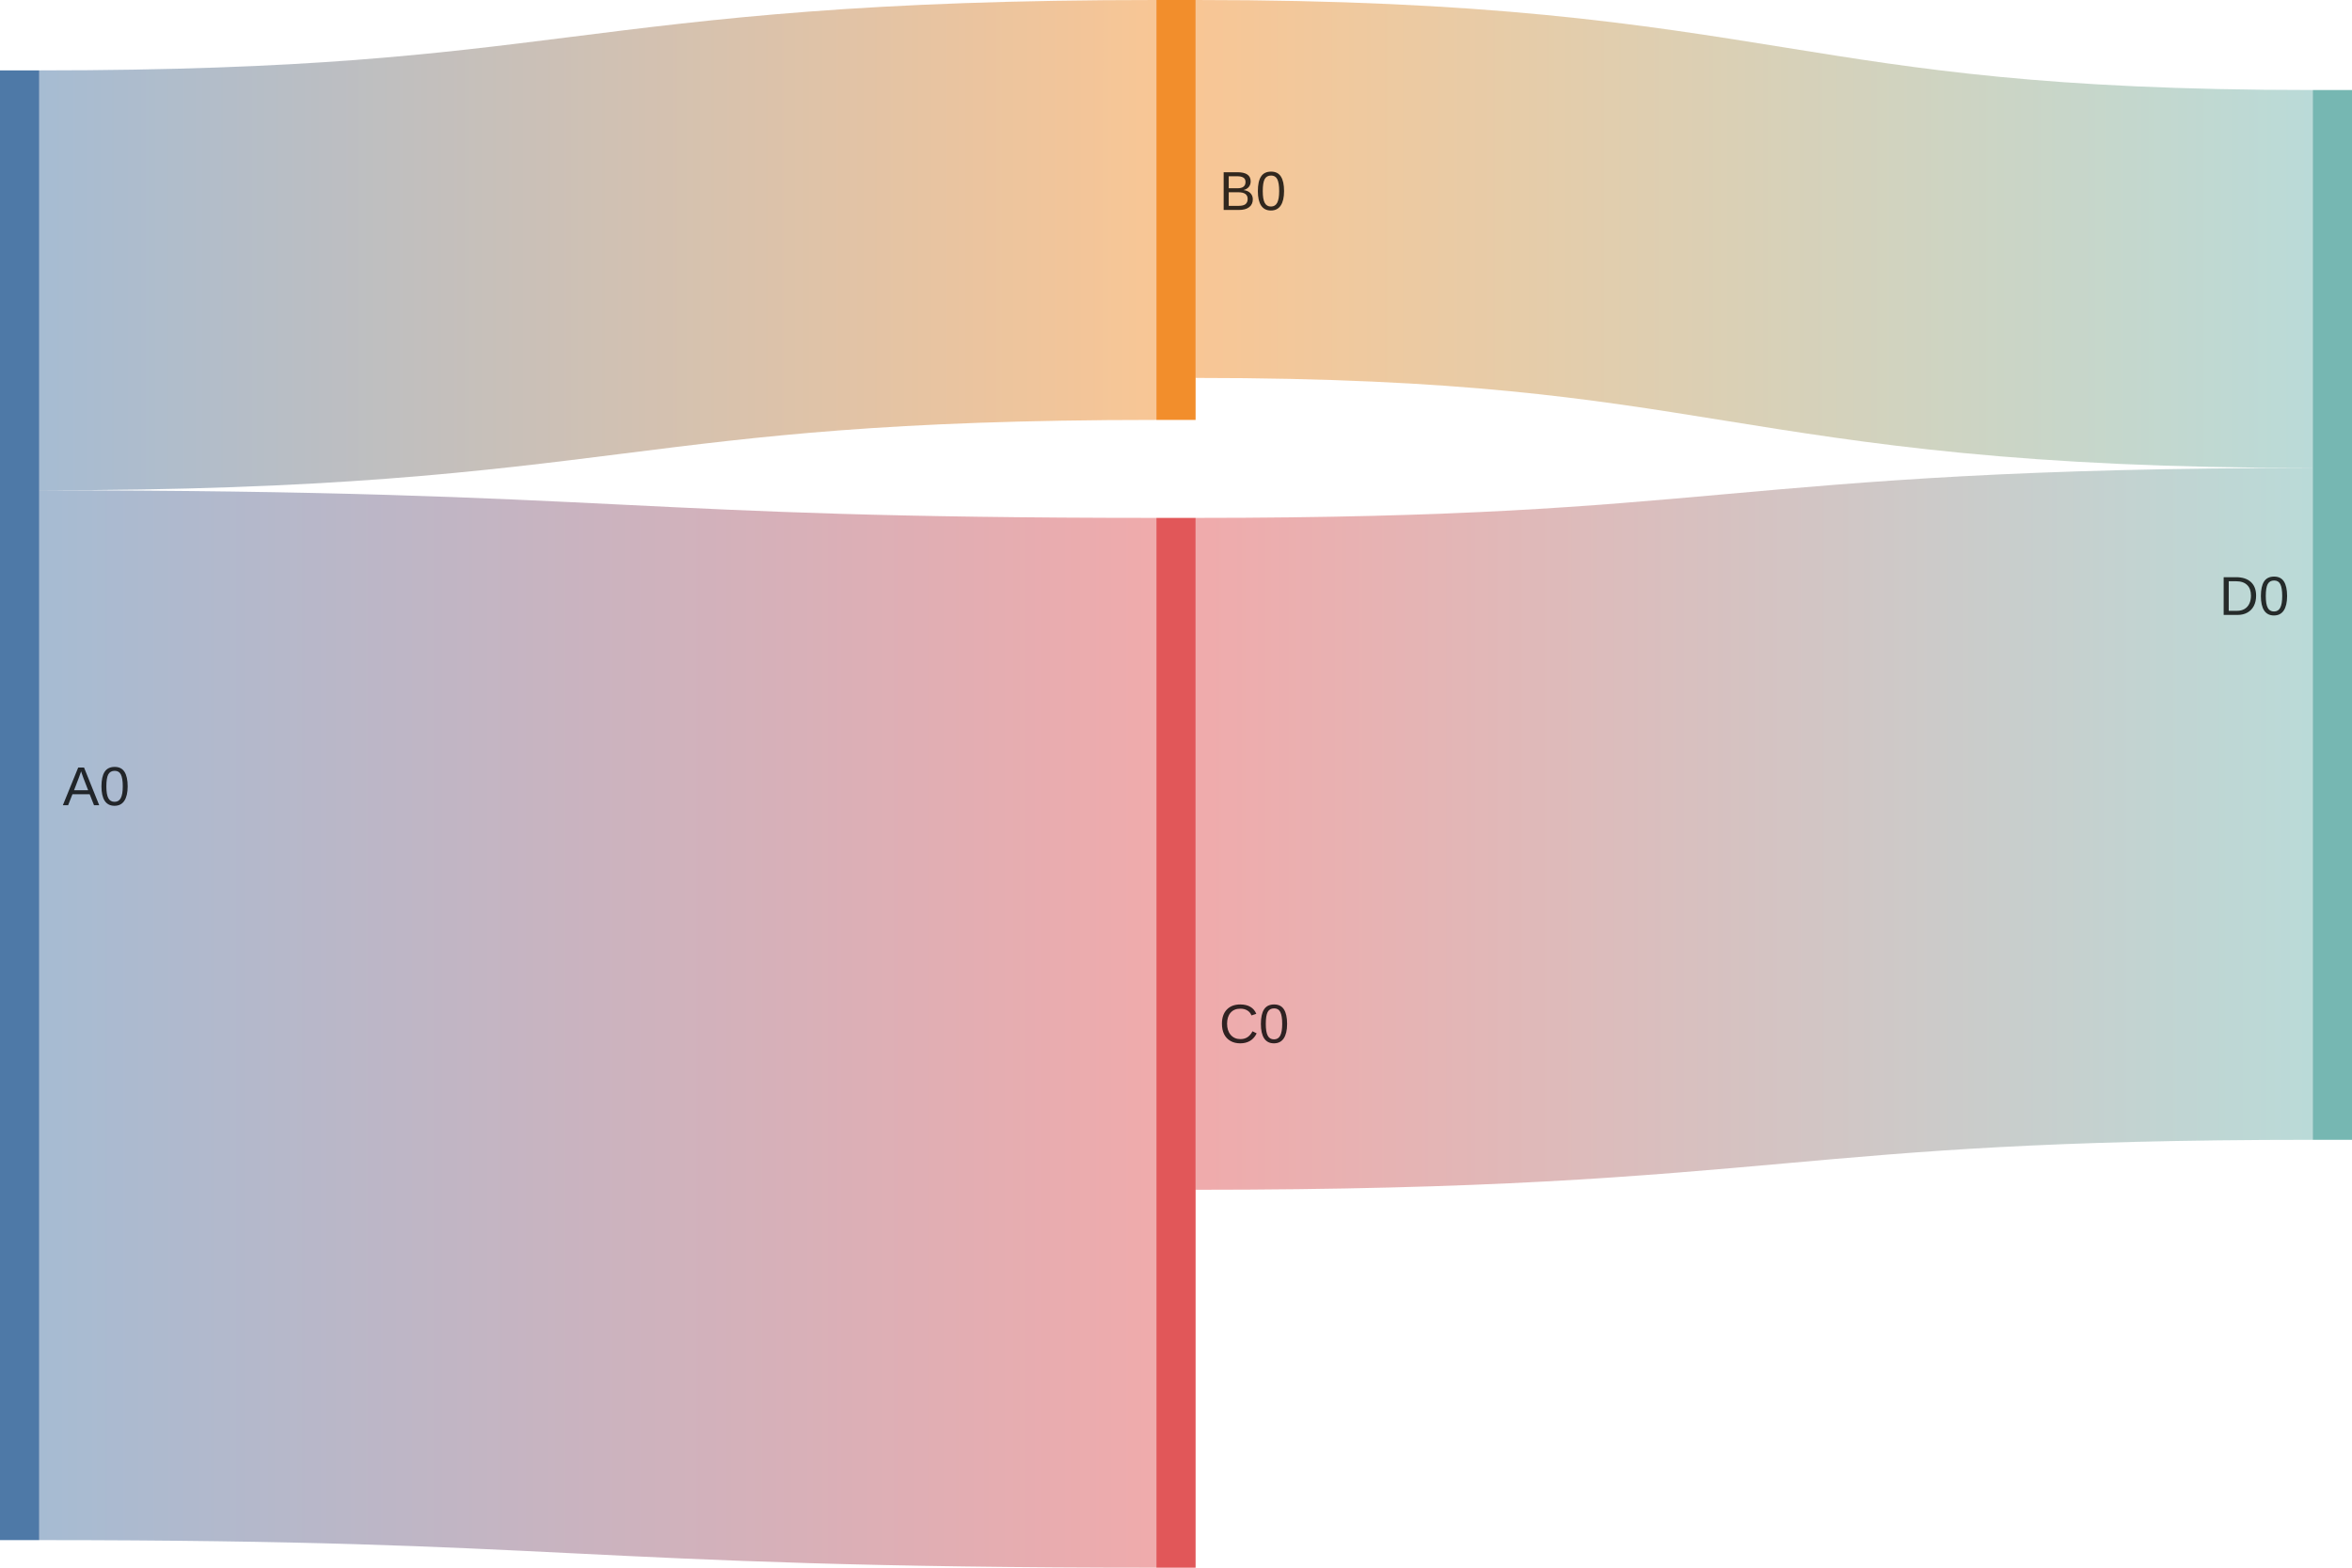
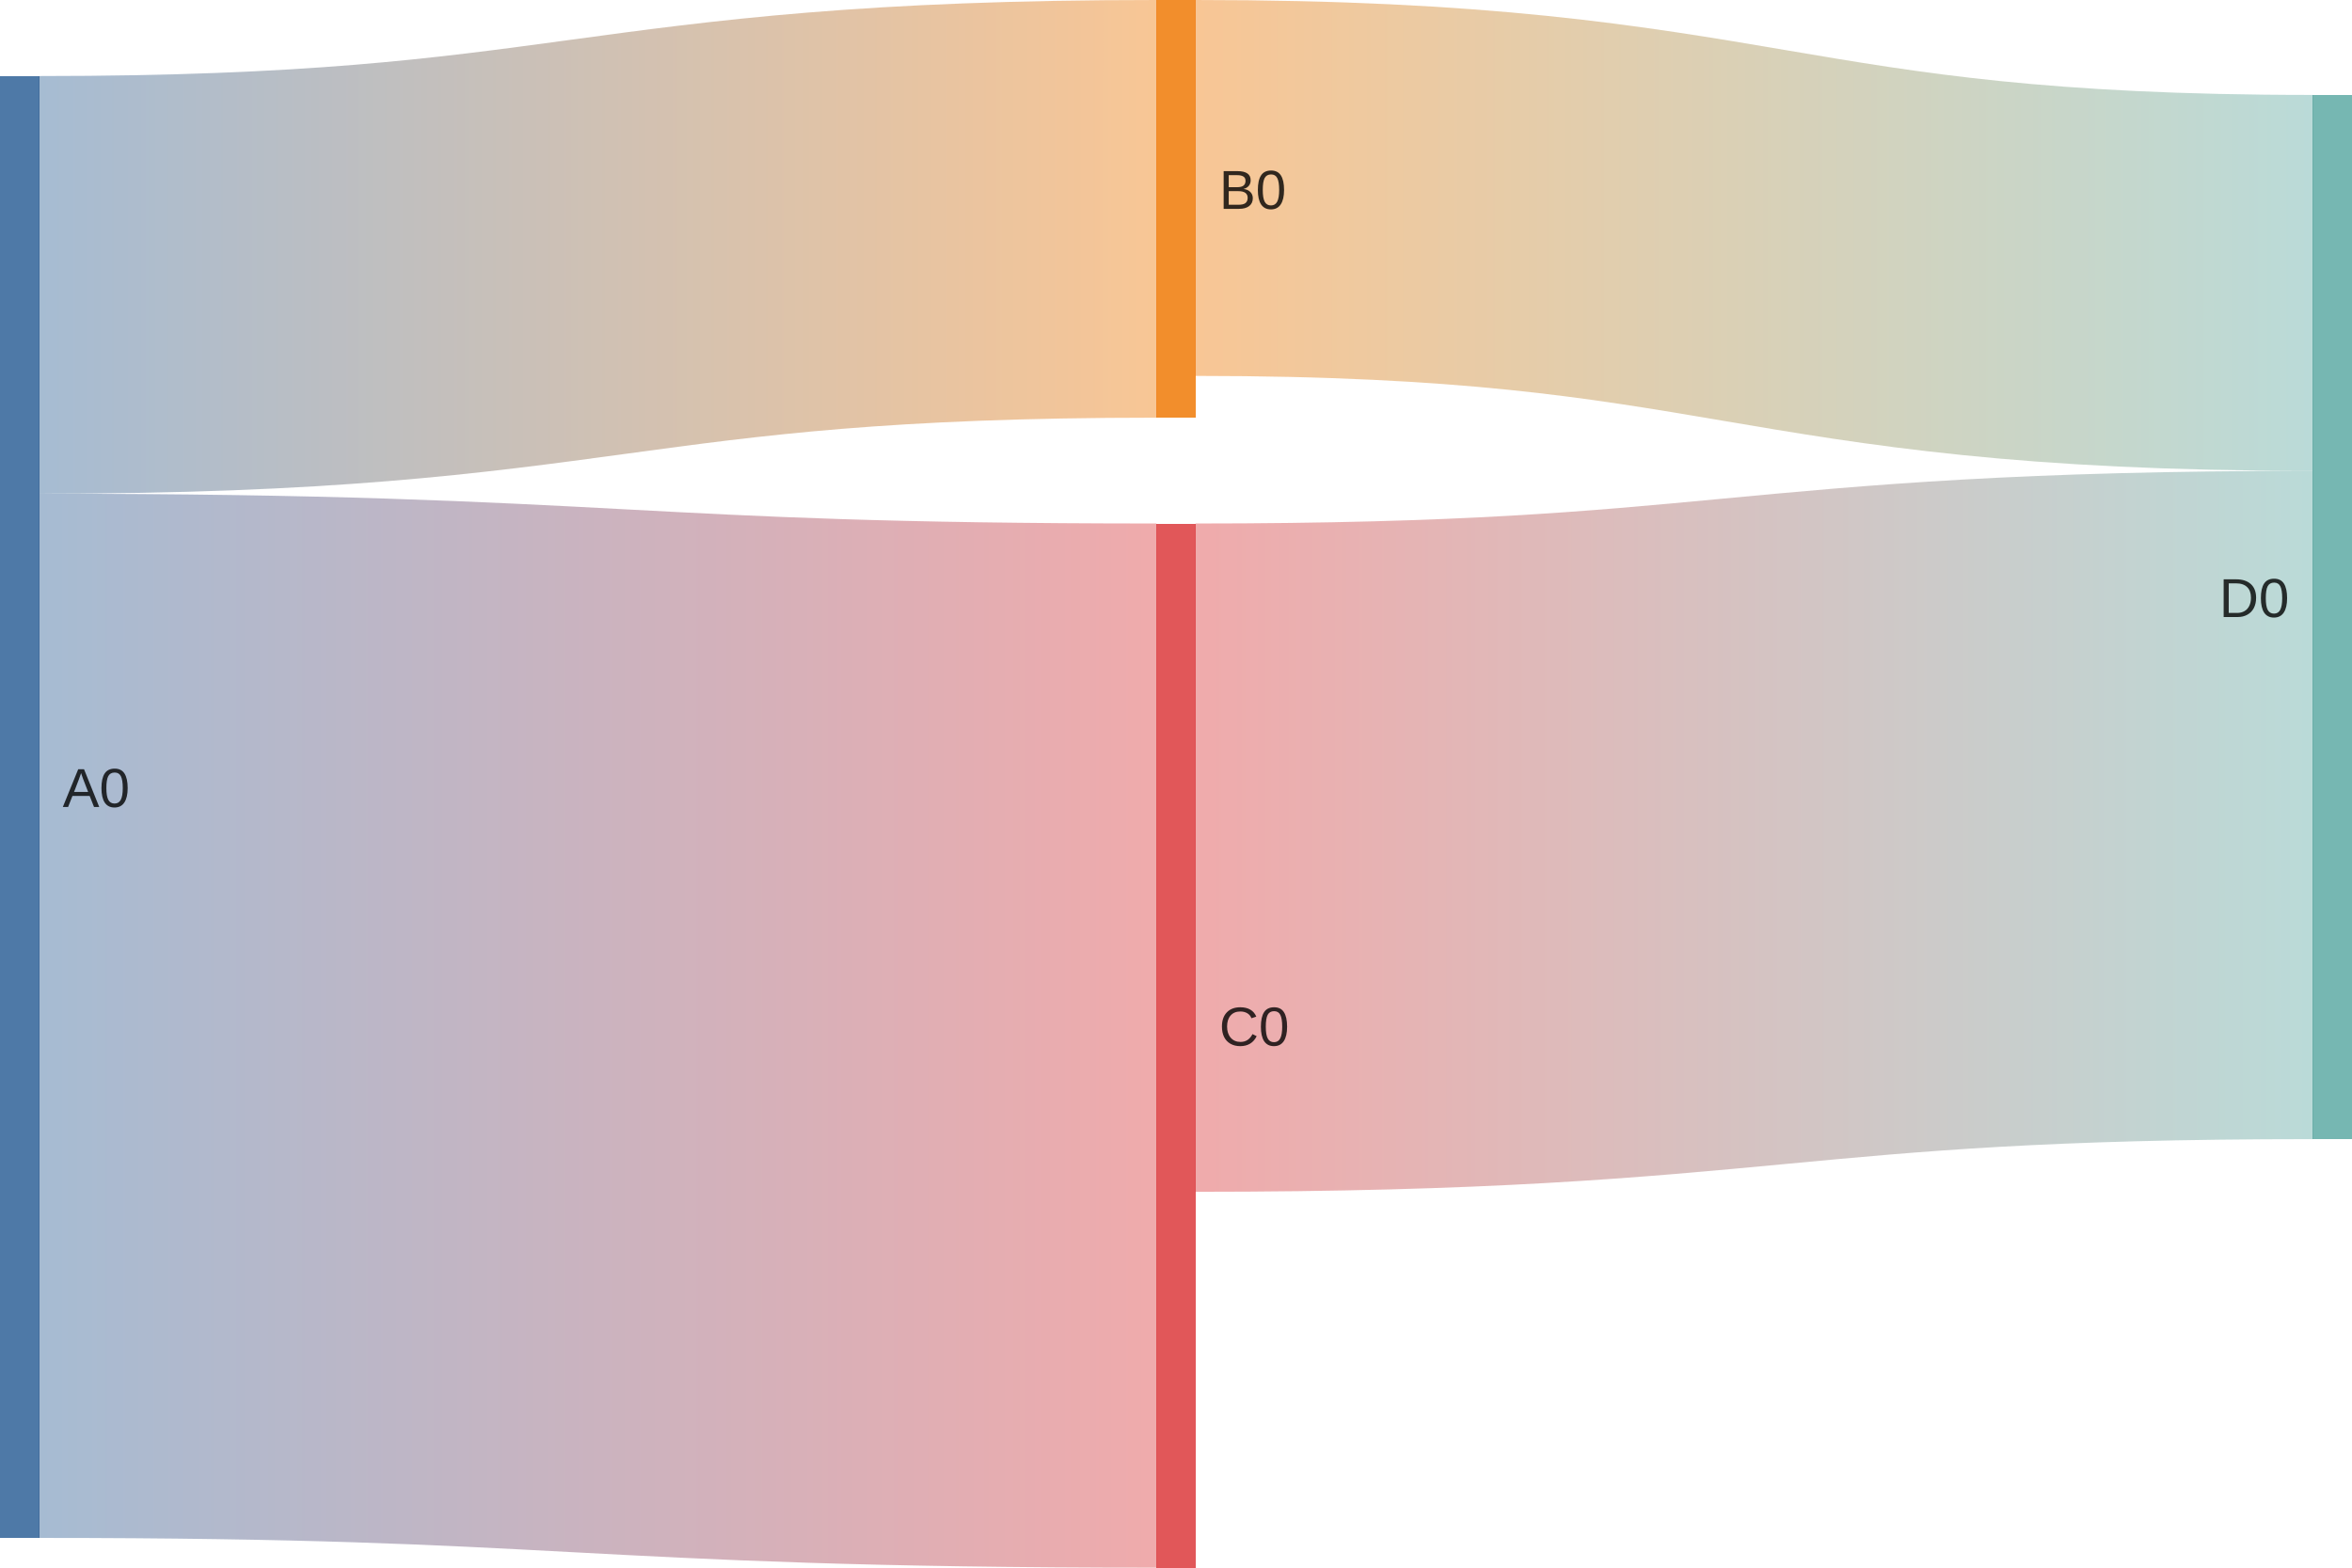
- <svg xmlns="http://www.w3.org/2000/svg" id="stress_sankey_batch1_small_values_and_precision_009" width="100%" style="max-width: 600px; background-color: white;" viewBox="0 2.042810365310288e-14 600 400" role="graphics-document document" aria-roledescription="sankey">
-   <style>#stress_sankey_batch1_small_values_and_precision_009{font-family:"trebuchet ms",verdana,arial,sans-serif;font-size:16px;fill:#333;}@keyframes edge-animation-frame{from{stroke-dashoffset:0;}}@keyframes dash{to{stroke-dashoffset:0;}}#stress_sankey_batch1_small_values_and_precision_009 .edge-animation-slow{stroke-dasharray:9,5!important;stroke-dashoffset:900;animation:dash 50s linear infinite;stroke-linecap:round;}#stress_sankey_batch1_small_values_and_precision_009 .edge-animation-fast{stroke-dasharray:9,5!important;stroke-dashoffset:900;animation:dash 20s linear infinite;stroke-linecap:round;}#stress_sankey_batch1_small_values_and_precision_009 .error-icon{fill:#552222;}#stress_sankey_batch1_small_values_and_precision_009 .error-text{fill:#552222;stroke:#552222;}#stress_sankey_batch1_small_values_and_precision_009 .edge-thickness-normal{stroke-width:1px;}#stress_sankey_batch1_small_values_and_precision_009 .edge-thickness-thick{stroke-width:3.5px;}#stress_sankey_batch1_small_values_and_precision_009 .edge-pattern-solid{stroke-dasharray:0;}#stress_sankey_batch1_small_values_and_precision_009 .edge-thickness-invisible{stroke-width:0;fill:none;}#stress_sankey_batch1_small_values_and_precision_009 .edge-pattern-dashed{stroke-dasharray:3;}#stress_sankey_batch1_small_values_and_precision_009 .edge-pattern-dotted{stroke-dasharray:2;}#stress_sankey_batch1_small_values_and_precision_009 .marker{fill:#333333;stroke:#333333;}#stress_sankey_batch1_small_values_and_precision_009 .marker.cross{stroke:#333333;}#stress_sankey_batch1_small_values_and_precision_009 svg{font-family:"trebuchet ms",verdana,arial,sans-serif;font-size:16px;}#stress_sankey_batch1_small_values_and_precision_009 p{margin:0;}#stress_sankey_batch1_small_values_and_precision_009 .label{font-family:"trebuchet ms",verdana,arial,sans-serif;}#stress_sankey_batch1_small_values_and_precision_009 :root{--mermaid-font-family:"trebuchet ms",verdana,arial,sans-serif;}</style>
+ <svg xmlns="http://www.w3.org/2000/svg" id="stress_sankey_batch1_small_values_and_precision_009" width="100%" style="max-width: 600px; background-color: white;" viewBox="0 5.062616653477535e-14 600 400" role="graphics-document document" aria-roledescription="sankey">
+   <style>#stress_sankey_batch1_small_values_and_precision_009{font-family:"trebuchet ms",verdana,arial,sans-serif;font-size:16px;fill:#333;}@keyframes edge-animation-frame{from{stroke-dashoffset:0;}}@keyframes dash{to{stroke-dashoffset:0;}}#stress_sankey_batch1_small_values_and_precision_009 .edge-animation-slow{stroke-dasharray:9,5!important;stroke-dashoffset:900;animation:dash 50s linear infinite;stroke-linecap:round;}#stress_sankey_batch1_small_values_and_precision_009 .edge-animation-fast{stroke-dasharray:9,5!important;stroke-dashoffset:900;animation:dash 20s linear infinite;stroke-linecap:round;}#stress_sankey_batch1_small_values_and_precision_009 .error-icon{fill:#552222;}#stress_sankey_batch1_small_values_and_precision_009 .error-text{fill:#552222;stroke:#552222;}#stress_sankey_batch1_small_values_and_precision_009 .edge-thickness-normal{stroke-width:1px;}#stress_sankey_batch1_small_values_and_precision_009 .edge-thickness-thick{stroke-width:3.5px;}#stress_sankey_batch1_small_values_and_precision_009 .edge-pattern-solid{stroke-dasharray:0;}#stress_sankey_batch1_small_values_and_precision_009 .edge-thickness-invisible{stroke-width:0;fill:none;}#stress_sankey_batch1_small_values_and_precision_009 .edge-pattern-dashed{stroke-dasharray:3;}#stress_sankey_batch1_small_values_and_precision_009 .edge-pattern-dotted{stroke-dasharray:2;}#stress_sankey_batch1_small_values_and_precision_009 .marker{fill:#333333;stroke:#333333;}#stress_sankey_batch1_small_values_and_precision_009 .marker.cross{stroke:#333333;}#stress_sankey_batch1_small_values_and_precision_009 svg{font-family:"trebuchet ms",verdana,arial,sans-serif;font-size:16px;}#stress_sankey_batch1_small_values_and_precision_009 p{margin:0;}#stress_sankey_batch1_small_values_and_precision_009 .label{font-family:"trebuchet ms",verdana,arial,sans-serif;}#stress_sankey_batch1_small_values_and_precision_009 .node-labels{font-family:"trebuchet ms",verdana,arial,sans-serif;}#stress_sankey_batch1_small_values_and_precision_009 .sankey-label-bg{stroke:#ECECFF;stroke-width:4px;stroke-linejoin:round;paint-order:stroke;}#stress_sankey_batch1_small_values_and_precision_009 .sankey-label-fg{fill:#333;}#stress_sankey_batch1_small_values_and_precision_009 .node rect{shape-rendering:crispEdges;}#stress_sankey_batch1_small_values_and_precision_009 .link{fill:none;stroke-opacity:0.5;mix-blend-mode:multiply;}#stress_sankey_batch1_small_values_and_precision_009 .node .neo-node{stroke:#9370DB;}#stress_sankey_batch1_small_values_and_precision_009 [data-look="neo"].node rect,#stress_sankey_batch1_small_values_and_precision_009 [data-look="neo"].cluster rect,#stress_sankey_batch1_small_values_and_precision_009 [data-look="neo"].node polygon{stroke:#9370DB;filter:drop-shadow(1px 2px 2px rgba(185, 185, 185, 1));}#stress_sankey_batch1_small_values_and_precision_009 [data-look="neo"].node path{stroke:#9370DB;stroke-width:1px;}#stress_sankey_batch1_small_values_and_precision_009 [data-look="neo"].node .outer-path{filter:drop-shadow(1px 2px 2px rgba(185, 185, 185, 1));}#stress_sankey_batch1_small_values_and_precision_009 [data-look="neo"].node .neo-line path{stroke:#9370DB;filter:none;}#stress_sankey_batch1_small_values_and_precision_009 [data-look="neo"].node circle{stroke:#9370DB;filter:drop-shadow(1px 2px 2px rgba(185, 185, 185, 1));}#stress_sankey_batch1_small_values_and_precision_009 [data-look="neo"].node circle .state-start{fill:#000000;}#stress_sankey_batch1_small_values_and_precision_009 [data-look="neo"].icon-shape .icon{fill:#9370DB;filter:drop-shadow(1px 2px 2px rgba(185, 185, 185, 1));}#stress_sankey_batch1_small_values_and_precision_009 [data-look="neo"].icon-shape .icon-neo path{stroke:#9370DB;filter:drop-shadow(1px 2px 2px rgba(185, 185, 185, 1));}#stress_sankey_batch1_small_values_and_precision_009 :root{--mermaid-font-family:"trebuchet ms",verdana,arial,sans-serif;}</style>
  <g />
  <g class="nodes">
-     <g class="node" id="node-1" transform="translate(0,17.96204)" x="0" y="17.962">
-       <rect height="375" width="10" fill="#4e79a7" />
+     <g class="node" id="node-1" transform="translate(0,19.40181)" x="0" y="19.402">
+       <rect height="373" width="10" fill="#4e79a7" />
    </g>
-     <g class="node" id="node-2" transform="translate(295,2.042810365310288e-14)" x="295" y="2.042810365310288e-14">
-       <rect height="107.143" width="10" fill="#f28e2c" />
+     <g class="node" id="node-2" transform="translate(295,5.062616992290714e-14)" x="295" y="5.062616992290714e-14">
+       <rect height="106.571" width="10" fill="#f28e2c" />
    </g>
-     <g class="node" id="node-3" transform="translate(295,132.1429)" x="295" y="132.143">
-       <rect height="267.857" width="10" fill="#e15759" />
+     <g class="node" id="node-3" transform="translate(295,133.5714)" x="295" y="133.571">
+       <rect height="266.429" width="10" fill="#e15759" />
    </g>
-     <g class="node" id="node-4" transform="translate(590,22.9688)" x="590" y="22.969">
-       <rect height="267.857" width="10" fill="#76b7b2" />
+     <g class="node" id="node-4" transform="translate(590,24.22189)" x="590" y="24.222">
+       <rect height="266.429" width="10" fill="#76b7b2" />
    </g>
  </g>
  <g class="node-labels" font-size="14">
-     <text x="16" y="205.462" dy="0em" text-anchor="start">A
+     <text x="16" y="205.902" dy="0em" text-anchor="start">A
0</text>
-     <text x="311" y="53.571" dy="0em" text-anchor="start">B
+     <text x="311" y="53.286" dy="0em" text-anchor="start">B
0</text>
-     <text x="311" y="266.071" dy="0em" text-anchor="start">C
+     <text x="311" y="266.786" dy="0em" text-anchor="start">C
0</text>
-     <text x="584" y="156.897" dy="0em" text-anchor="end">D
+     <text x="584" y="157.436" dy="0em" text-anchor="end">D
0</text>
  </g>
  <g class="links" fill="none" stroke-opacity="0.5">
    <g class="link" style="mix-blend-mode: multiply;">
      <linearGradient id="linearGradient-5" gradientUnits="userSpaceOnUse" x1="10" x2="295">
        <stop offset="0%" stop-color="#4e79a7" />
        <stop offset="100%" stop-color="#f28e2c" />
      </linearGradient>
-       <path d="M10,71.533C152.5,71.533,152.5,53.571,295,53.571" stroke="url(#linearGradient-5)" stroke-width="107.143" />
+       <path d="M10,72.688C152.5,72.688,152.5,53.286,295,53.286" stroke="url(#linearGradient-5)" stroke-width="106.571" />
    </g>
    <g class="link" style="mix-blend-mode: multiply;">
      <linearGradient id="linearGradient-6" gradientUnits="userSpaceOnUse" x1="10" x2="295">
        <stop offset="0%" stop-color="#4e79a7" />
        <stop offset="100%" stop-color="#e15759" />
      </linearGradient>
-       <path d="M10,259.033C152.5,259.033,152.5,266.071,295,266.071" stroke="url(#linearGradient-6)" stroke-width="267.857" />
+       <path d="M10,259.188C152.5,259.188,152.5,266.786,295,266.786" stroke="url(#linearGradient-6)" stroke-width="266.429" />
    </g>
    <g class="link" style="mix-blend-mode: multiply;">
      <linearGradient id="linearGradient-7" gradientUnits="userSpaceOnUse" x1="305" x2="590">
        <stop offset="0%" stop-color="#f28e2c" />
        <stop offset="100%" stop-color="#76b7b2" />
      </linearGradient>
-       <path d="M305,48.214C447.5,48.214,447.5,71.183,590,71.183" stroke="url(#linearGradient-7)" stroke-width="96.429" />
+       <path d="M305,47.957C447.5,47.957,447.5,72.179,590,72.179" stroke="url(#linearGradient-7)" stroke-width="95.914" />
    </g>
    <g class="link" style="mix-blend-mode: multiply;">
      <linearGradient id="linearGradient-8" gradientUnits="userSpaceOnUse" x1="305" x2="590">
        <stop offset="0%" stop-color="#e15759" />
        <stop offset="100%" stop-color="#76b7b2" />
      </linearGradient>
-       <path d="M305,217.857C447.5,217.857,447.5,205.112,590,205.112" stroke="url(#linearGradient-8)" stroke-width="171.429" />
+       <path d="M305,218.829C447.5,218.829,447.5,205.393,590,205.393" stroke="url(#linearGradient-8)" stroke-width="170.514" />
    </g>
  </g>
</svg>
